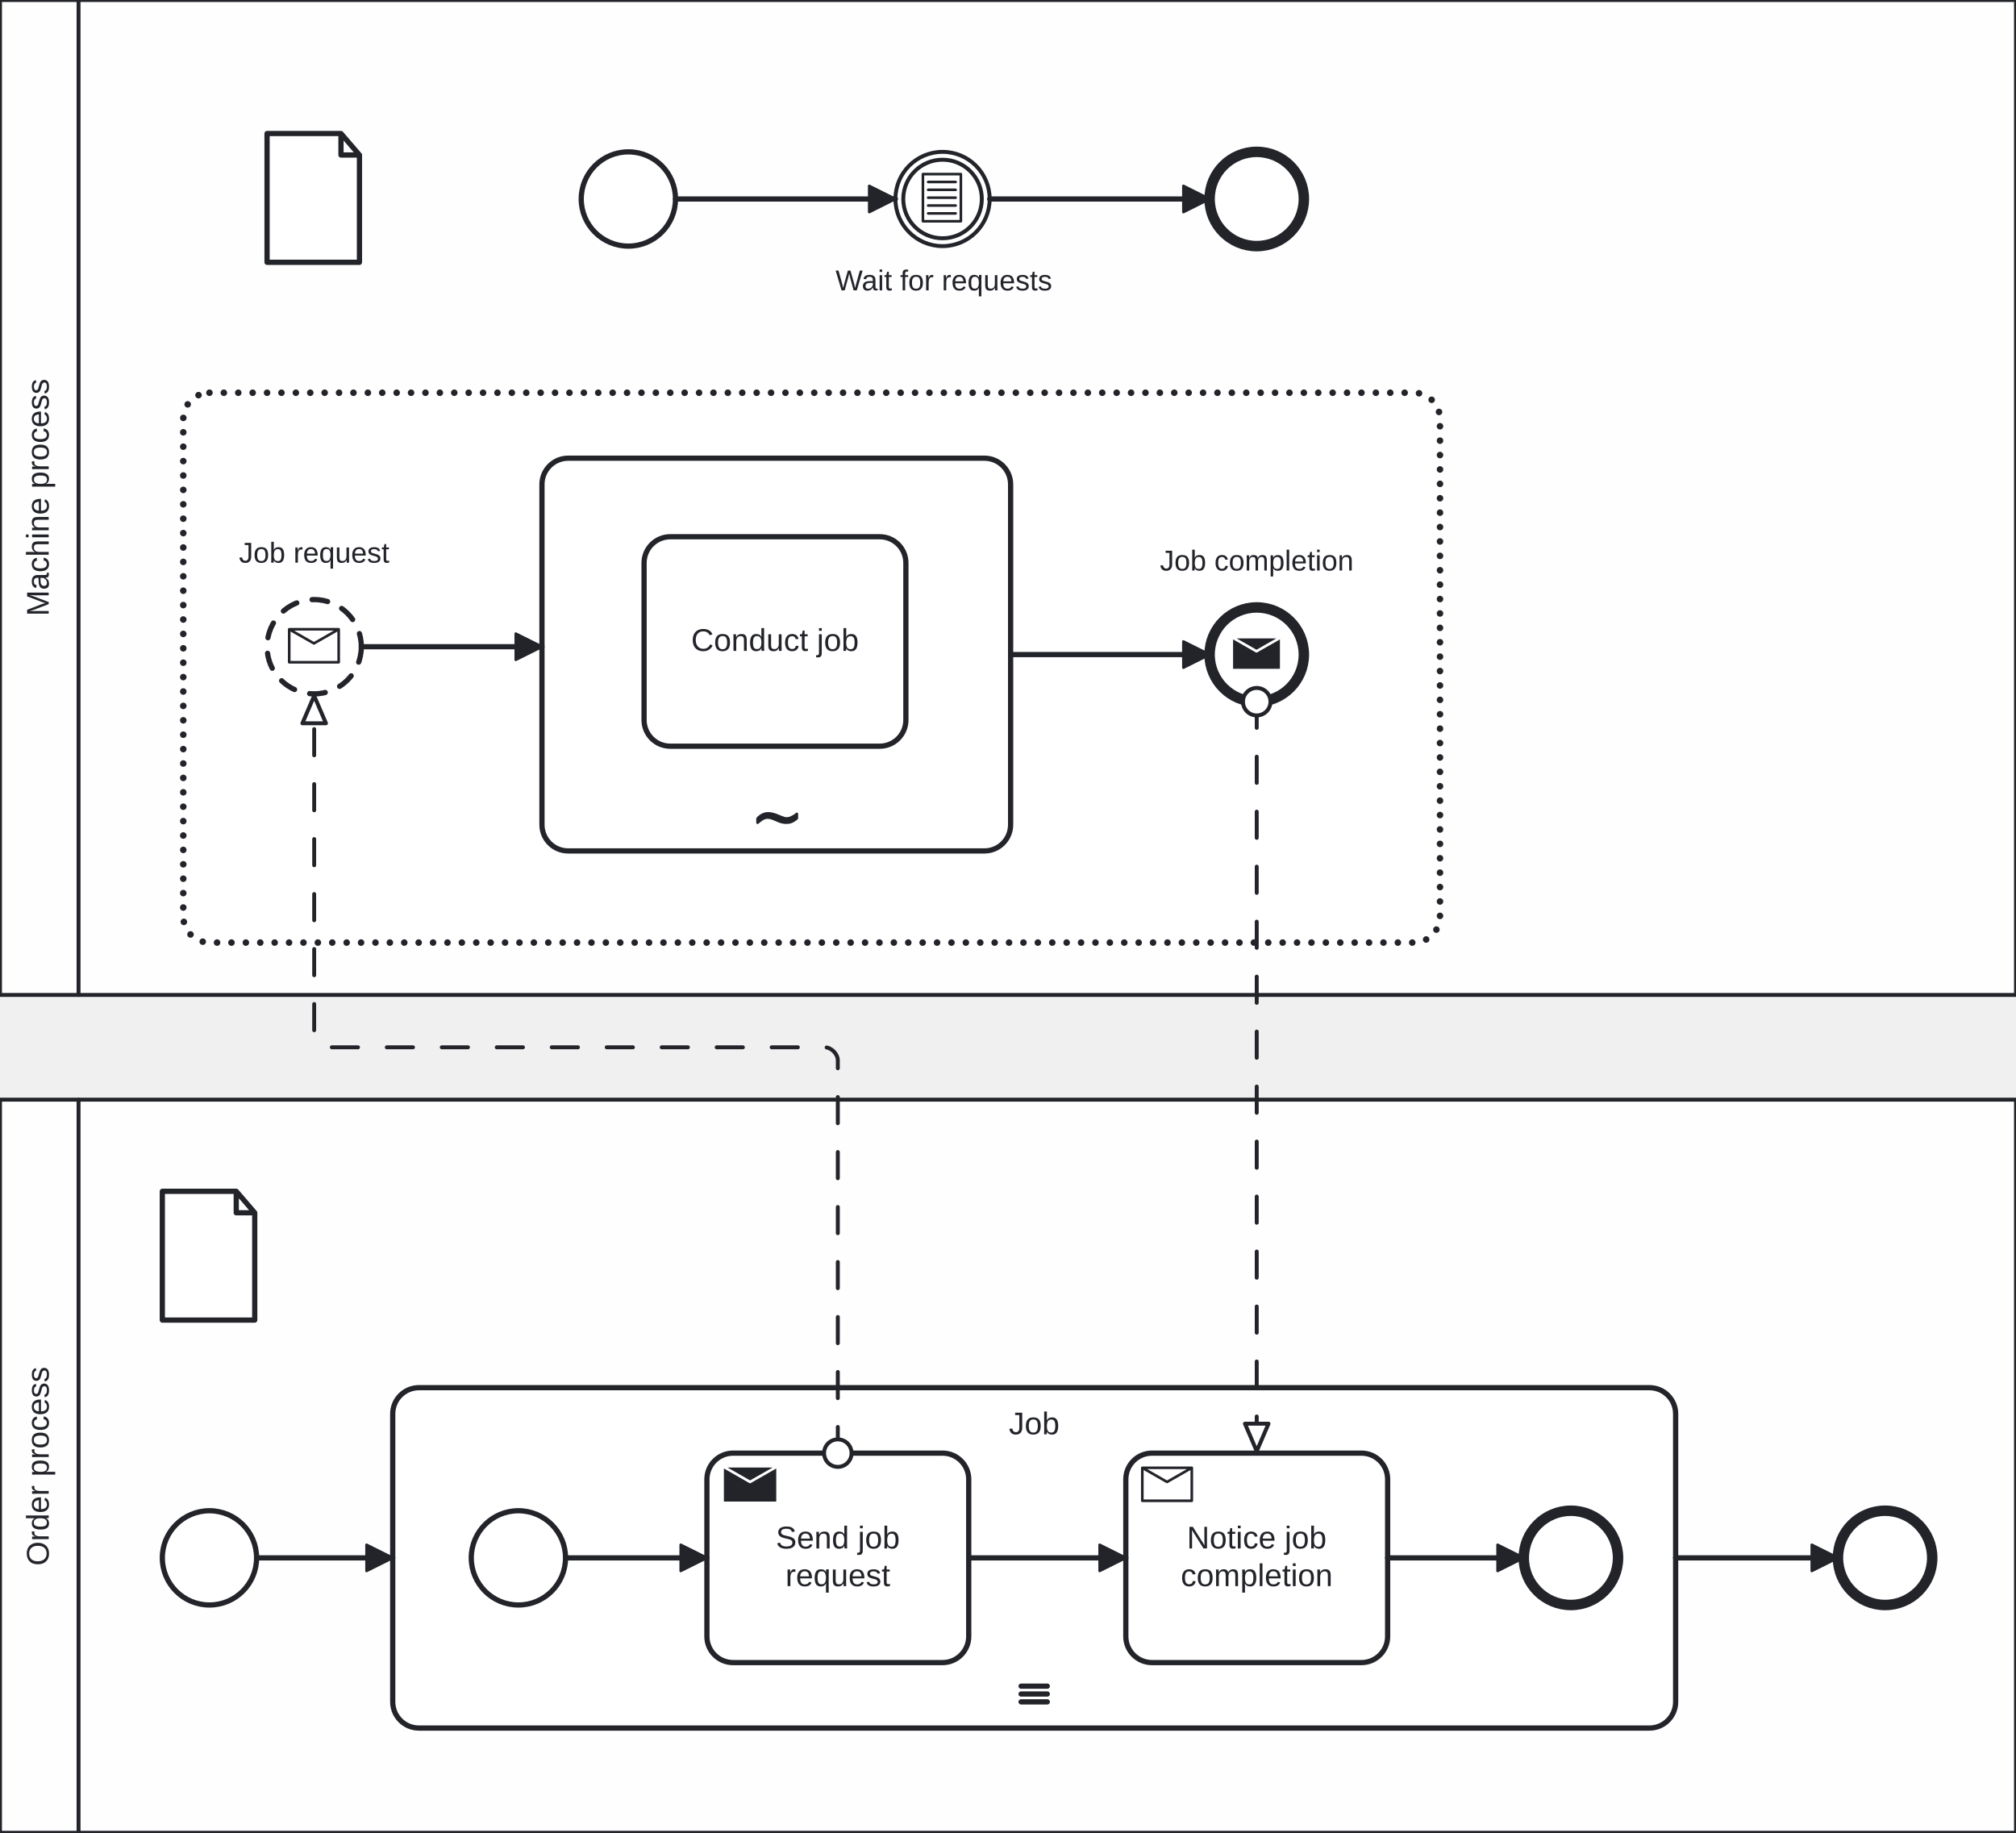
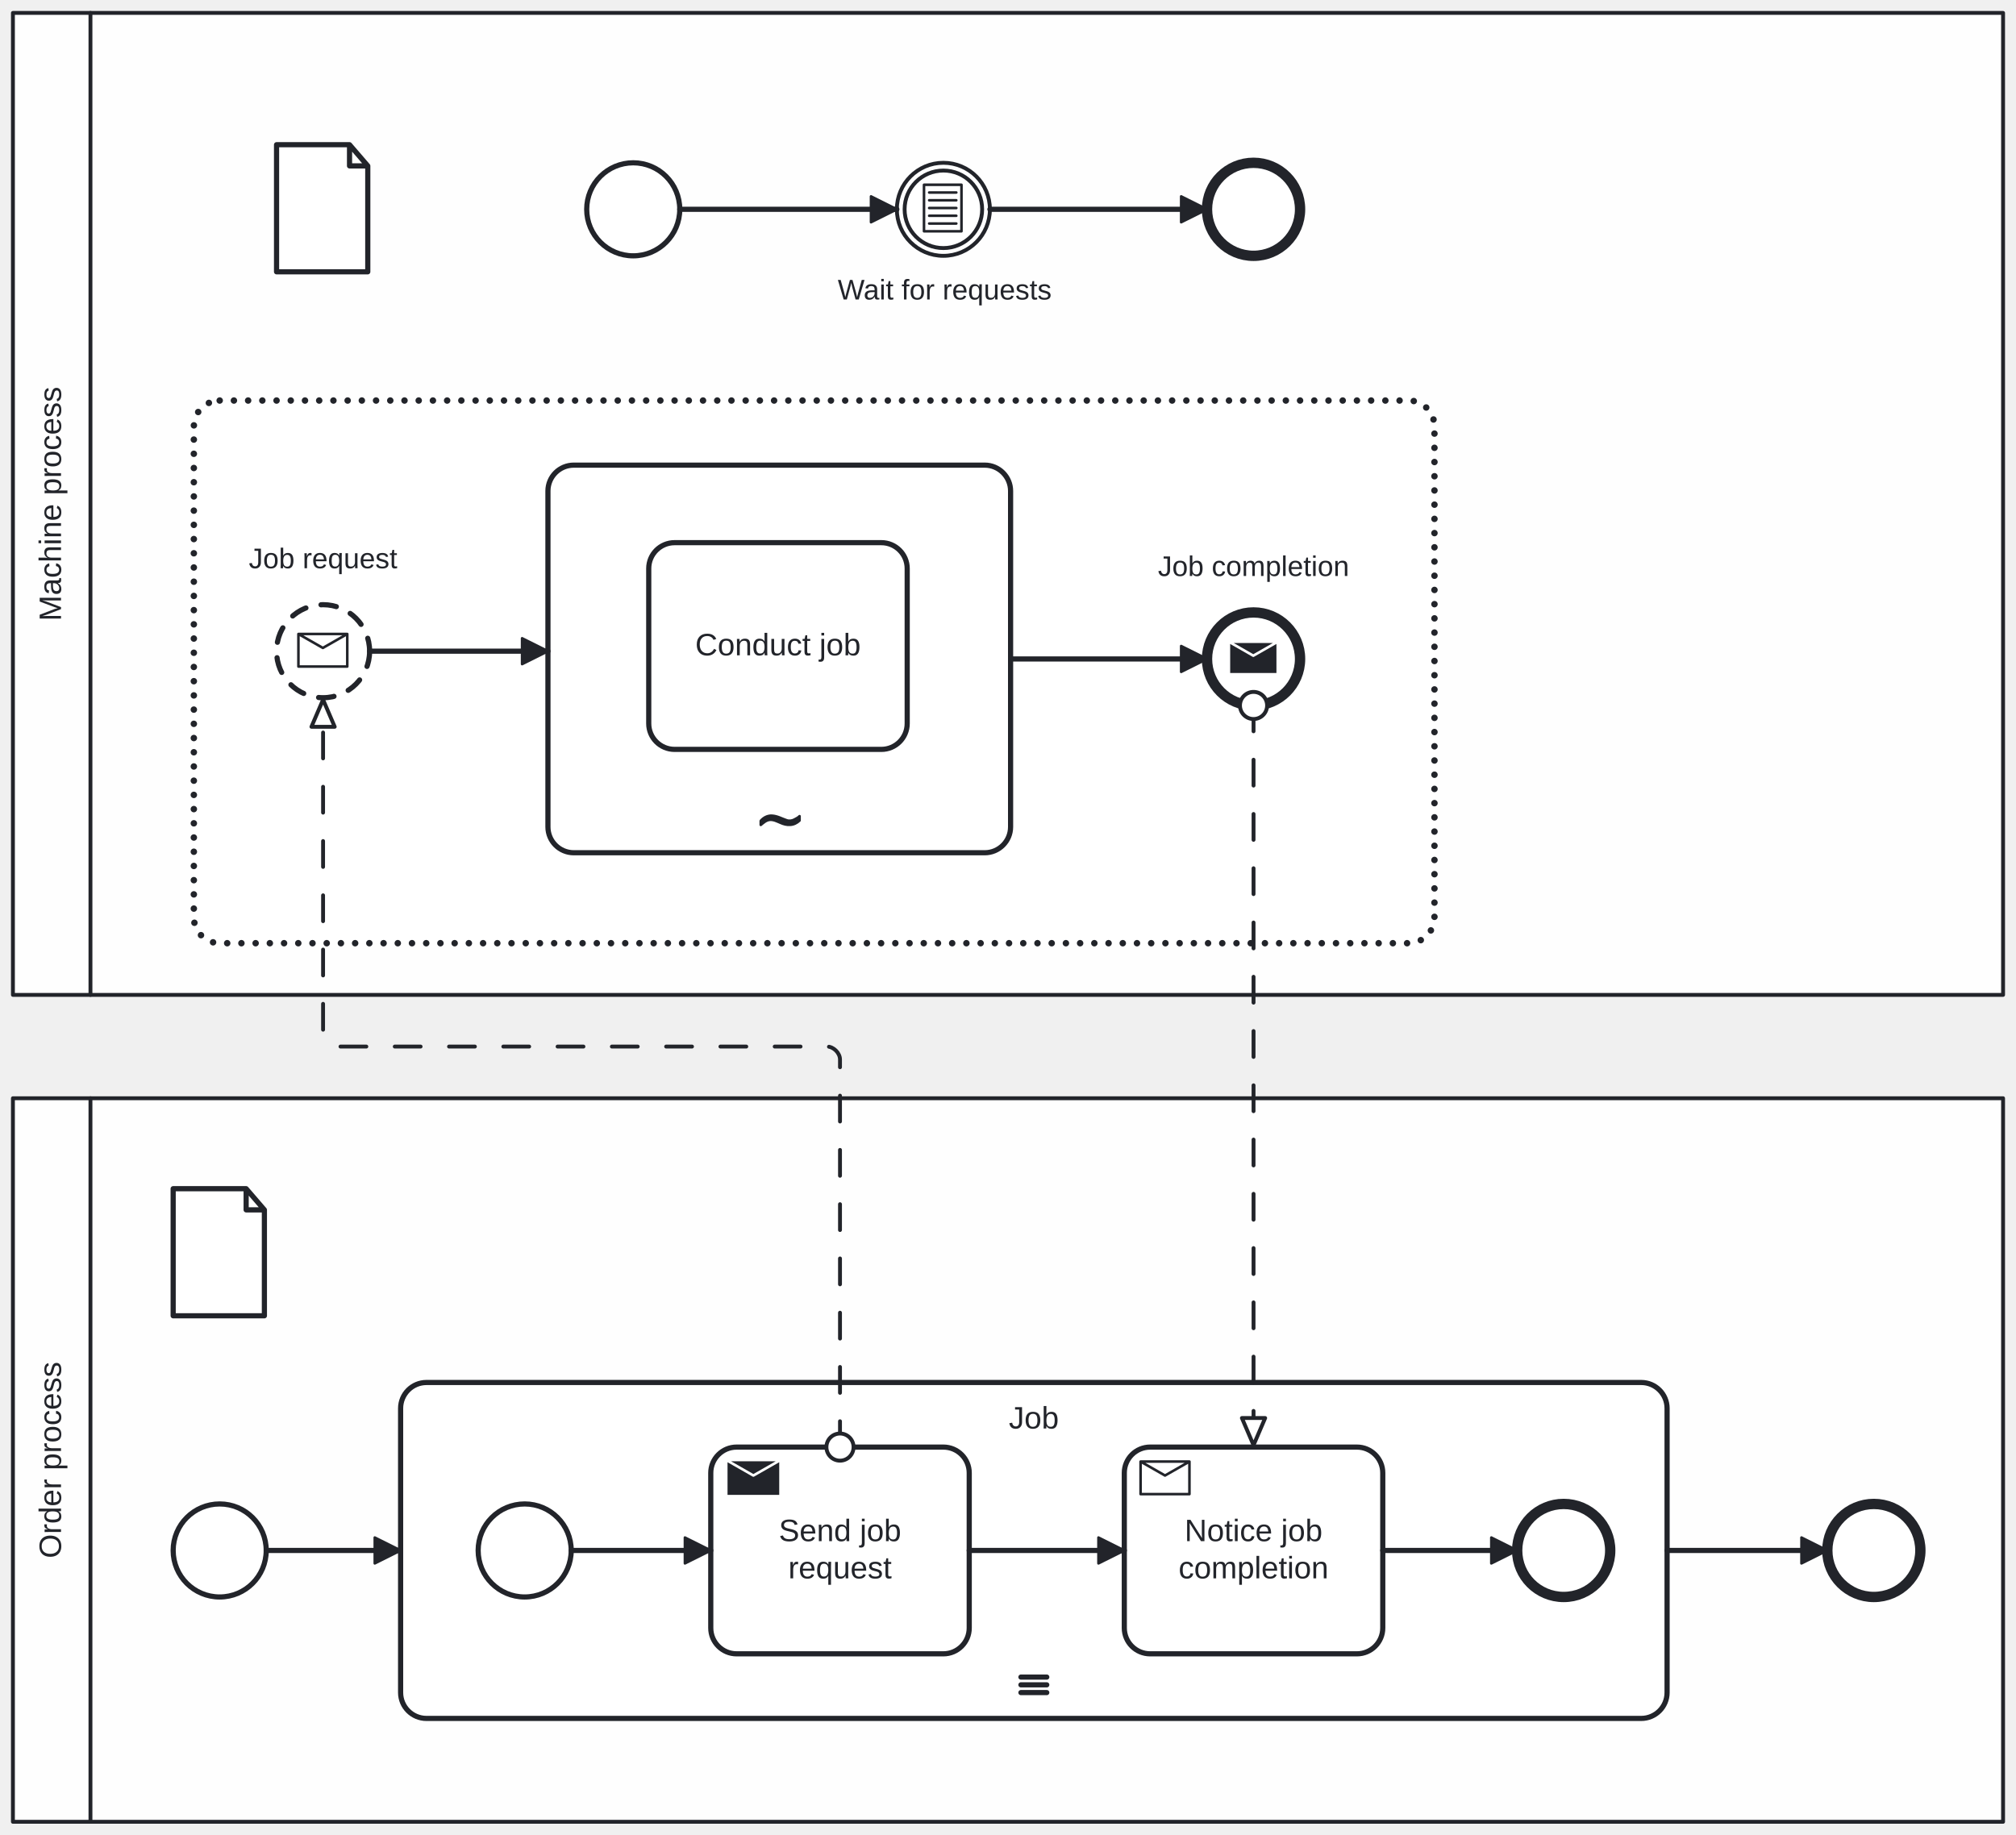
- <svg xmlns="http://www.w3.org/2000/svg" width="770" height="700" viewBox="330 -280 770 700" version="1.1">
+ <svg xmlns="http://www.w3.org/2000/svg" width="780" height="710" viewBox="325 -285 780 710" version="1.1">
  <g class="djs-group">
    <g class="djs-element djs-shape" data-element-id="Participant_1c07lhk" style="display: block;" transform="matrix(1 0 0 1 330 140)">
      <g class="djs-visual">
        <rect x="0" y="0" width="770" height="280" rx="0" ry="0" style="stroke-linecap: round; stroke-linejoin: round; stroke: rgb(34, 36, 42); stroke-width: 1.5px; fill: white; fill-opacity: 0.95;" />
        <path style="fill: none; stroke-linecap: round; stroke-linejoin: round; stroke: rgb(34, 36, 42); stroke-width: 1.5px;" d="M30,0L30,280" />
        <text lineHeight="1.2" class="djs-label" style="font-family: Arial, sans-serif; font-size: 12px; font-weight: normal; fill: rgb(34, 36, 42);" transform="matrix(-1.83697e-16 -1 1 -1.83697e-16 0 280)">
          <tspan x="101.987" y="18.6">Order process</tspan>
        </text>
      </g>
      <rect class="djs-hit djs-hit-no-move" x="0" y="0" width="770" height="280" style="fill: none; stroke-opacity: 0; stroke: white; stroke-width: 15px;" />
      <rect class="djs-hit djs-hit-click-stroke" x="0" y="0" width="770" height="280" style="fill: none; stroke-opacity: 0; stroke: white; stroke-width: 15px;" />
      <rect class="djs-hit djs-hit-all" x="0" y="0" width="30" height="280" style="fill: none; stroke-opacity: 0; stroke: white; stroke-width: 15px;" />
    </g>
    <g class="djs-children">
      <g class="djs-group">
        <g class="djs-element djs-shape" data-element-id="StartEventItem" style="display: block;" transform="matrix(1 0 0 1 392 297)">
          <g class="djs-visual">
            <circle cx="18" cy="18" r="18" style="stroke-linecap: round; stroke-linejoin: round; stroke: rgb(34, 36, 42); stroke-width: 2px; fill: white; fill-opacity: 0.95;" />
          </g>
          <rect class="djs-hit djs-hit-all" x="0" y="0" width="36" height="36" style="fill: none; stroke-opacity: 0; stroke: white; stroke-width: 15px;" />
        </g>
      </g>
      <g class="djs-group">
        <g class="djs-element djs-shape" data-element-id="EndEventItem" style="display: block;" transform="matrix(1 0 0 1 1032 297)">
          <g class="djs-visual">
            <circle cx="18" cy="18" r="18" style="stroke-linecap: round; stroke-linejoin: round; stroke: rgb(34, 36, 42); stroke-width: 4px; fill: white; fill-opacity: 0.95;" />
          </g>
          <rect class="djs-hit djs-hit-all" x="0" y="0" width="36" height="36" style="fill: none; stroke-opacity: 0; stroke: white; stroke-width: 15px;" />
        </g>
      </g>
      <g class="djs-group">
        <g class="djs-element djs-shape" data-element-id="JobActivity" style="display: block;" transform="matrix(1 0 0 1 480 250)">
          <g class="djs-visual">
            <rect x="0" y="0" width="490" height="130" rx="10" ry="10" style="stroke-linecap: round; stroke-linejoin: round; stroke: rgb(34, 36, 42); stroke-width: 2px; fill: white; fill-opacity: 0.95;" />
            <text lineHeight="1.2" class="djs-label" style="font-family: Arial, sans-serif; font-size: 12px; font-weight: normal; fill: rgb(34, 36, 42);">
              <tspan x="235.326" y="17.8">Job</tspan>
            </text>
            <path data-marker="sequential" d="m240,111 m 0,3 l 10,0 m -10,3 l 10,0 m -10,3 l 10,0" style="fill: white; stroke-linecap: round; stroke-linejoin: round; stroke: rgb(34, 36, 42); stroke-width: 2px;" />
          </g>
          <rect class="djs-hit djs-hit-no-move" x="0" y="0" width="490" height="130" style="fill: none; stroke-opacity: 0; stroke: white; stroke-width: 15px;" />
          <rect class="djs-hit djs-hit-click-stroke" x="0" y="0" width="490" height="130" style="fill: none; stroke-opacity: 0; stroke: white; stroke-width: 15px;" />
          <rect class="djs-hit djs-hit-all" x="0" y="0" width="490" height="30" style="fill: none; stroke-opacity: 0; stroke: white; stroke-width: 15px;" />
        </g>
        <g class="djs-children">
          <g class="djs-group">
            <g class="djs-element djs-shape" data-element-id="JobStartEvent" style="display: block;" transform="matrix(1 0 0 1 510 297)">
              <g class="djs-visual">
                <circle cx="18" cy="18" r="18" style="stroke-linecap: round; stroke-linejoin: round; stroke: rgb(34, 36, 42); stroke-width: 2px; fill: white; fill-opacity: 0.95;" />
              </g>
              <rect class="djs-hit djs-hit-all" x="0" y="0" width="36" height="36" style="fill: none; stroke-opacity: 0; stroke: white; stroke-width: 15px;" />
            </g>
          </g>
          <g class="djs-group">
            <g class="djs-element djs-shape" data-element-id="JobEndEvent" style="display: block;" transform="matrix(1 0 0 1 912 297)">
              <g class="djs-visual">
                <circle cx="18" cy="18" r="18" style="stroke-linecap: round; stroke-linejoin: round; stroke: rgb(34, 36, 42); stroke-width: 4px; fill: white; fill-opacity: 0.95;" />
              </g>
              <rect class="djs-hit djs-hit-all" x="0" y="0" width="36" height="36" style="fill: none; stroke-opacity: 0; stroke: white; stroke-width: 15px;" />
            </g>
          </g>
          <g class="djs-group">
            <g class="djs-element djs-shape" data-element-id="SendJobTask" style="display: block;" transform="matrix(1 0 0 1 600 275)">
              <g class="djs-visual">
                <rect x="0" y="0" width="100" height="80" rx="10" ry="10" style="stroke-linecap: round; stroke-linejoin: round; stroke: rgb(34, 36, 42); stroke-width: 2px; fill: white; fill-opacity: 0.95;" />
                <text lineHeight="1.2" class="djs-label" style="font-family: Arial, sans-serif; font-size: 12px; font-weight: normal; fill: rgb(34, 36, 42);">
                  <tspan x="26.313" y="36.4">Send job </tspan>
                  <tspan x="29.987" y="50.8">request</tspan>
                </text>
                <path d="m 5.985,4.998 l 0,14 l 21,0 l 0,-14 z l 10.5,6 l 10.5,-6" style="fill: rgb(34, 36, 42); stroke-linecap: round; stroke-linejoin: round; stroke: white; stroke-width: 1px;" />
              </g>
              <rect class="djs-hit djs-hit-all" x="0" y="0" width="100" height="80" style="fill: none; stroke-opacity: 0; stroke: white; stroke-width: 15px;" />
            </g>
          </g>
          <g class="djs-group">
            <g class="djs-element djs-shape" data-element-id="NoticeJobCompletionTask" style="display: block;" transform="matrix(1 0 0 1 760 275)">
              <g class="djs-visual">
                <rect x="0" y="0" width="100" height="80" rx="10" ry="10" style="stroke-linecap: round; stroke-linejoin: round; stroke: rgb(34, 36, 42); stroke-width: 2px; fill: white; fill-opacity: 0.95;" />
                <text lineHeight="1.2" class="djs-label" style="font-family: Arial, sans-serif; font-size: 12px; font-weight: normal; fill: rgb(34, 36, 42);">
                  <tspan x="23.319" y="36.4">Notice job </tspan>
                  <tspan x="20.984" y="50.8">completion</tspan>
                </text>
                <path d="m 6.3,5.6 l 0,12.6 l 18.9,0 l 0,-12.6 z l 9.45,5.4 l 9.45,-5.4" style="fill: white; stroke-linecap: round; stroke-linejoin: round; stroke: rgb(34, 36, 42); stroke-width: 1px;" />
              </g>
              <rect class="djs-hit djs-hit-all" x="0" y="0" width="100" height="80" style="fill: none; stroke-opacity: 0; stroke: white; stroke-width: 15px;" />
            </g>
          </g>
          <g class="djs-group">
            <g class="djs-element djs-connection" data-element-id="Flow_06kzyqb" style="display: block;">
              <g class="djs-visual">
                <defs>
-                   <marker id="marker-92tb5rf49809mcz5b7fo3s9ph" viewBox="0 0 20 20" refX="11" refY="10" markerWidth="10" markerHeight="10" orient="auto">
-                     <path d="M 1 5 L 11 10 L 1 15 Z" style="stroke-linecap: round; stroke-linejoin: round; stroke: rgb(34, 36, 42); stroke-width: 1px; fill: rgb(34, 36, 42);" />
-                   </marker>
-                 </defs>
-                 <path data-corner-radius="5" style="fill: none; stroke-linecap: round; stroke-linejoin: round; stroke: rgb(34, 36, 42); stroke-width: 2px; marker-end: url('#marker-92tb5rf49809mcz5b7fo3s9ph');" d="M546,315L600,315" />
+                   <marker id="marker-2o5anmgtaw192bripcu2ur6zf" viewBox="0 0 20 20" refX="11" refY="10" markerWidth="10" markerHeight="10" orient="auto">
+                     <path d="M 1 5 L 11 10 L 1 15 Z" style="stroke-linecap: round; stroke-linejoin: round; stroke: rgb(34, 36, 42); stroke-width: 1px; fill: rgb(34, 36, 42);" />
+                   </marker>
+                 </defs>
+                 <path data-corner-radius="5" style="fill: none; stroke-linecap: round; stroke-linejoin: round; stroke: rgb(34, 36, 42); stroke-width: 2px; marker-end: url('#marker-2o5anmgtaw192bripcu2ur6zf');" d="M546,315L600,315" />
              </g>
              <path d="M546,315L600,315" class="djs-hit djs-hit-stroke" style="fill: none; stroke-opacity: 0; stroke: white; stroke-width: 15px;" />
            </g>
          </g>
          <g class="djs-group">
            <g class="djs-element djs-connection" data-element-id="Flow_1t871bp" style="display: block;">
              <g class="djs-visual">
                <defs>
-                   <marker id="marker-eye0dqu1fqithkohdyp1cn3bh" viewBox="0 0 20 20" refX="11" refY="10" markerWidth="10" markerHeight="10" orient="auto">
-                     <path d="M 1 5 L 11 10 L 1 15 Z" style="stroke-linecap: round; stroke-linejoin: round; stroke: rgb(34, 36, 42); stroke-width: 1px; fill: rgb(34, 36, 42);" />
-                   </marker>
-                 </defs>
-                 <path data-corner-radius="5" style="fill: none; stroke-linecap: round; stroke-linejoin: round; stroke: rgb(34, 36, 42); stroke-width: 2px; marker-end: url('#marker-eye0dqu1fqithkohdyp1cn3bh');" d="M700,315L760,315" />
+                   <marker id="marker-30obfd94b5xbr2hf2q59pvmid" viewBox="0 0 20 20" refX="11" refY="10" markerWidth="10" markerHeight="10" orient="auto">
+                     <path d="M 1 5 L 11 10 L 1 15 Z" style="stroke-linecap: round; stroke-linejoin: round; stroke: rgb(34, 36, 42); stroke-width: 1px; fill: rgb(34, 36, 42);" />
+                   </marker>
+                 </defs>
+                 <path data-corner-radius="5" style="fill: none; stroke-linecap: round; stroke-linejoin: round; stroke: rgb(34, 36, 42); stroke-width: 2px; marker-end: url('#marker-30obfd94b5xbr2hf2q59pvmid');" d="M700,315L760,315" />
              </g>
              <path d="M700,315L760,315" class="djs-hit djs-hit-stroke" style="fill: none; stroke-opacity: 0; stroke: white; stroke-width: 15px;" />
            </g>
          </g>
          <g class="djs-group">
            <g class="djs-element djs-connection" data-element-id="Flow_05lm3ex" style="display: block;">
              <g class="djs-visual">
                <defs>
-                   <marker id="marker-8mnsv49t2zf6qxcjdzqll8mwh" viewBox="0 0 20 20" refX="11" refY="10" markerWidth="10" markerHeight="10" orient="auto">
-                     <path d="M 1 5 L 11 10 L 1 15 Z" style="stroke-linecap: round; stroke-linejoin: round; stroke: rgb(34, 36, 42); stroke-width: 1px; fill: rgb(34, 36, 42);" />
-                   </marker>
-                 </defs>
-                 <path data-corner-radius="5" style="fill: none; stroke-linecap: round; stroke-linejoin: round; stroke: rgb(34, 36, 42); stroke-width: 2px; marker-end: url('#marker-8mnsv49t2zf6qxcjdzqll8mwh');" d="M860,315L912,315" />
+                   <marker id="marker-3wuyd73nvd6xafa1k0gucdynv" viewBox="0 0 20 20" refX="11" refY="10" markerWidth="10" markerHeight="10" orient="auto">
+                     <path d="M 1 5 L 11 10 L 1 15 Z" style="stroke-linecap: round; stroke-linejoin: round; stroke: rgb(34, 36, 42); stroke-width: 1px; fill: rgb(34, 36, 42);" />
+                   </marker>
+                 </defs>
+                 <path data-corner-radius="5" style="fill: none; stroke-linecap: round; stroke-linejoin: round; stroke: rgb(34, 36, 42); stroke-width: 2px; marker-end: url('#marker-3wuyd73nvd6xafa1k0gucdynv');" d="M860,315L912,315" />
              </g>
              <path d="M860,315L912,315" class="djs-hit djs-hit-stroke" style="fill: none; stroke-opacity: 0; stroke: white; stroke-width: 15px;" />
            </g>
          </g>
        </g>
      </g>
      <g class="djs-group">
        <g class="djs-element djs-shape" data-element-id="DataObjectReference_0nc3n7b" style="display: block;" transform="matrix(1 0 0 1 392 175)">
          <g class="djs-visual">
            <path d="m 0,0 28.235,0 7.059,8.197 0,40.984 -35.294,0 0,-49.18 28.235,0 0,8.197 7.059,0" style="fill: white; stroke-linecap: round; stroke-linejoin: round; stroke: rgb(34, 36, 42); stroke-width: 2px; fill-opacity: 0.95;" />
          </g>
          <rect class="djs-hit djs-hit-all" x="0" y="0" width="36" height="50" style="fill: none; stroke-opacity: 0; stroke: white; stroke-width: 15px;" />
        </g>
      </g>
      <g class="djs-group">
        <g class="djs-element djs-connection" data-element-id="Flow_1qgy5y7" style="display: block;">
          <g class="djs-visual">
            <defs>
-               <marker id="marker-824jamd95yq04pmczhet9bc22" viewBox="0 0 20 20" refX="11" refY="10" markerWidth="10" markerHeight="10" orient="auto">
+               <marker id="marker-9sqx2xe9598cwi7y1ix632mkv" viewBox="0 0 20 20" refX="11" refY="10" markerWidth="10" markerHeight="10" orient="auto">
                <path d="M 1 5 L 11 10 L 1 15 Z" style="stroke-linecap: round; stroke-linejoin: round; stroke: rgb(34, 36, 42); stroke-width: 1px; fill: rgb(34, 36, 42);" />
              </marker>
            </defs>
-             <path data-corner-radius="5" style="fill: none; stroke-linecap: round; stroke-linejoin: round; stroke: rgb(34, 36, 42); stroke-width: 2px; marker-end: url('#marker-824jamd95yq04pmczhet9bc22');" d="M428,315L480,315" />
+             <path data-corner-radius="5" style="fill: none; stroke-linecap: round; stroke-linejoin: round; stroke: rgb(34, 36, 42); stroke-width: 2px; marker-end: url('#marker-9sqx2xe9598cwi7y1ix632mkv');" d="M428,315L480,315" />
          </g>
          <path d="M428,315L480,315" class="djs-hit djs-hit-stroke" style="fill: none; stroke-opacity: 0; stroke: white; stroke-width: 15px;" />
        </g>
      </g>
      <g class="djs-group">
        <g class="djs-element djs-connection" data-element-id="Flow_0xaxr01" style="display: block;">
          <g class="djs-visual">
            <defs>
-               <marker id="marker-ay05rgxatx4u47ggrz8erg6pi" viewBox="0 0 20 20" refX="11" refY="10" markerWidth="10" markerHeight="10" orient="auto">
+               <marker id="marker-38rgt6jhrt97ud27k2utohjkl" viewBox="0 0 20 20" refX="11" refY="10" markerWidth="10" markerHeight="10" orient="auto">
                <path d="M 1 5 L 11 10 L 1 15 Z" style="stroke-linecap: round; stroke-linejoin: round; stroke: rgb(34, 36, 42); stroke-width: 1px; fill: rgb(34, 36, 42);" />
              </marker>
            </defs>
-             <path data-corner-radius="5" style="fill: none; stroke-linecap: round; stroke-linejoin: round; stroke: rgb(34, 36, 42); stroke-width: 2px; marker-end: url('#marker-ay05rgxatx4u47ggrz8erg6pi');" d="M970,315L1032,315" />
+             <path data-corner-radius="5" style="fill: none; stroke-linecap: round; stroke-linejoin: round; stroke: rgb(34, 36, 42); stroke-width: 2px; marker-end: url('#marker-38rgt6jhrt97ud27k2utohjkl');" d="M970,315L1032,315" />
          </g>
          <path d="M970,315L1032,315" class="djs-hit djs-hit-stroke" style="fill: none; stroke-opacity: 0; stroke: white; stroke-width: 15px;" />
        </g>
      </g>
    </g>
  </g>
  <g class="djs-group">
    <g class="djs-element djs-shape" data-element-id="Participant_0gkimz7" style="display: block;" transform="matrix(1 0 0 1 330 -280)">
      <g class="djs-visual">
        <rect x="0" y="0" width="770" height="380" rx="0" ry="0" style="stroke-linecap: round; stroke-linejoin: round; stroke: rgb(34, 36, 42); stroke-width: 1.5px; fill: white; fill-opacity: 0.95;" />
        <path style="fill: none; stroke-linecap: round; stroke-linejoin: round; stroke: rgb(34, 36, 42); stroke-width: 1.5px;" d="M30,0L30,380" />
        <text lineHeight="1.2" class="djs-label" style="font-family: Arial, sans-serif; font-size: 12px; font-weight: normal; fill: rgb(34, 36, 42);" transform="matrix(-1.83697e-16 -1 1 -1.83697e-16 0 380)">
          <tspan x="144.646" y="18.6">Machine process</tspan>
        </text>
      </g>
      <rect class="djs-hit djs-hit-no-move" x="0" y="0" width="770" height="380" style="fill: none; stroke-opacity: 0; stroke: white; stroke-width: 15px;" />
      <rect class="djs-hit djs-hit-click-stroke" x="0" y="0" width="770" height="380" style="fill: none; stroke-opacity: 0; stroke: white; stroke-width: 15px;" />
      <rect class="djs-hit djs-hit-all" x="0" y="0" width="30" height="380" style="fill: none; stroke-opacity: 0; stroke: white; stroke-width: 15px;" />
    </g>
    <g class="djs-children">
      <g class="djs-group">
        <g class="djs-element djs-shape" data-element-id="EventSubProcess" style="display: block;" transform="matrix(1 0 0 1 400 -130)">
          <g class="djs-visual">
            <rect x="0" y="0" width="480" height="210" rx="10" ry="10" style="stroke-linecap: round; stroke-linejoin: round; stroke: rgb(34, 36, 42); stroke-width: 2.5px; fill: white; fill-opacity: 0.95; stroke-dasharray: 0, 5.5;" />
            <text lineHeight="1.2" class="djs-label" style="font-family: Arial, sans-serif; font-size: 12px; font-weight: normal; fill: rgb(34, 36, 42);">
              <tspan x="240" y="17.8" />
            </text>
          </g>
          <rect class="djs-hit djs-hit-no-move" x="0" y="0" width="480" height="210" style="fill: none; stroke-opacity: 0; stroke: white; stroke-width: 15px;" />
          <rect class="djs-hit djs-hit-click-stroke" x="0" y="0" width="480" height="210" style="fill: none; stroke-opacity: 0; stroke: white; stroke-width: 15px;" />
          <rect class="djs-hit djs-hit-all" x="0" y="0" width="480" height="30" style="fill: none; stroke-opacity: 0; stroke: white; stroke-width: 15px;" />
        </g>
        <g class="djs-children">
          <g class="djs-group">
            <g class="djs-element djs-shape" data-element-id="AdHocSubProcess" style="display: block;" transform="matrix(1 0 0 1 537 -105)">
              <g class="djs-visual">
                <rect x="0" y="0" width="179" height="150" rx="10" ry="10" style="stroke-linecap: round; stroke-linejoin: round; stroke: rgb(34, 36, 42); stroke-width: 2px; fill: white; fill-opacity: 0.95;" />
                <text lineHeight="1.2" class="djs-label" style="font-family: Arial, sans-serif; font-size: 12px; font-weight: normal; fill: rgb(34, 36, 42);">
                  <tspan x="89.5" y="17.8" />
                </text>
                <path data-marker="adhoc" d="m 81.5,135 m 0.845,2.644 c 1.055,-1.238 2.643,-2.079 4.297,-1.98 2.052,0.081 3.856,1.158 5.761,1.791 1.064,0.341 2.245,0.144 3.188,-0.438 0.617,-0.336 1.278,-0.641 1.754,-1.175 0,0.56 0,1.12 0,1.681 -0.987,0.962 -2.298,1.624 -3.692,1.662 -1.245,0.093 -2.467,-0.249 -3.595,-0.748 -1.358,-0.56 -2.751,-1.334 -4.27,-1.181 -1.377,0.146 -2.418,1.137 -3.443,1.968 z" style="fill: rgb(34, 36, 42); stroke-linecap: round; stroke-linejoin: round; stroke: rgb(34, 36, 42); stroke-width: 1px;" />
              </g>
              <rect class="djs-hit djs-hit-no-move" x="0" y="0" width="179" height="150" style="fill: none; stroke-opacity: 0; stroke: white; stroke-width: 15px;" />
              <rect class="djs-hit djs-hit-click-stroke" x="0" y="0" width="179" height="150" style="fill: none; stroke-opacity: 0; stroke: white; stroke-width: 15px;" />
              <rect class="djs-hit djs-hit-all" x="0" y="0" width="179" height="30" style="fill: none; stroke-opacity: 0; stroke: white; stroke-width: 15px;" />
            </g>
            <g class="djs-children">
              <g class="djs-group">
                <g class="djs-element djs-shape" data-element-id="ConductJobTask" style="display: block;" transform="matrix(1 0 0 1 576 -75)">
                  <g class="djs-visual">
                    <rect x="0" y="0" width="100" height="80" rx="10" ry="10" style="stroke-linecap: round; stroke-linejoin: round; stroke: rgb(34, 36, 42); stroke-width: 2px; fill: white; fill-opacity: 0.95;" />
                    <text lineHeight="1.2" class="djs-label" style="font-family: Arial, sans-serif; font-size: 12px; font-weight: normal; fill: rgb(34, 36, 42);">
                      <tspan x="17.979" y="43.6">Conduct job</tspan>
                    </text>
                  </g>
                  <rect class="djs-hit djs-hit-all" x="0" y="0" width="100" height="80" style="fill: none; stroke-opacity: 0; stroke: white; stroke-width: 15px;" />
                </g>
              </g>
            </g>
          </g>
          <g class="djs-group">
            <g class="djs-element djs-shape" data-element-id="CatchRequestMessage" style="display: block;" transform="matrix(1 0 0 1 432 -51)">
              <g class="djs-visual">
                <circle cx="18" cy="18" r="18" style="stroke-linecap: round; stroke-linejoin: round; stroke: rgb(34, 36, 42); stroke-width: 2px; fill: white; fill-opacity: 0.95; stroke-dasharray: 6;" />
                <path d="m 8.46,11.34 l 0,12.6 l 18.9,0 l 0,-12.6 z l 9.45,5.4 l 9.45,-5.4" style="fill: white; stroke-linecap: round; stroke-linejoin: round; stroke: rgb(34, 36, 42); stroke-width: 1px;" />
              </g>
              <rect class="djs-hit djs-hit-all" x="0" y="0" width="36" height="36" style="fill: none; stroke-opacity: 0; stroke: white; stroke-width: 15px;" />
            </g>
          </g>
          <g class="djs-group">
            <g class="djs-element djs-shape" data-element-id="CatchRequestMessage_label" style="display: block;" transform="matrix(1 0 0 1 421 -75)">
              <g class="djs-visual">
                <text lineHeight="1.2" class="djs-label" style="font-family: Arial, sans-serif; font-size: 11px; font-weight: normal; fill: rgb(34, 36, 42);">
                  <tspan x="0.259" y="9.9">Job request</tspan>
                </text>
              </g>
              <rect class="djs-hit djs-hit-all" x="0" y="0" width="58" height="14" style="fill: none; stroke-opacity: 0; stroke: white; stroke-width: 15px;" />
            </g>
          </g>
          <g class="djs-group">
            <g class="djs-element djs-shape" data-element-id="ThrowCompletionMessage" style="display: block;" transform="matrix(1 0 0 1 792 -48)">
              <g class="djs-visual">
                <circle cx="18" cy="18" r="18" style="stroke-linecap: round; stroke-linejoin: round; stroke: rgb(34, 36, 42); stroke-width: 4px; fill: white; fill-opacity: 0.95;" />
                <path d="m 8.46,11.34 l 0,12.6 l 18.9,0 l 0,-12.6 z l 9.45,5.4 l 9.45,-5.4" style="fill: rgb(34, 36, 42); stroke-linecap: round; stroke-linejoin: round; stroke: white; stroke-width: 1px;" />
              </g>
              <rect class="djs-hit djs-hit-all" x="0" y="0" width="36" height="36" style="fill: none; stroke-opacity: 0; stroke: white; stroke-width: 15px;" />
            </g>
          </g>
          <g class="djs-group">
            <g class="djs-element djs-shape" data-element-id="ThrowCompletionMessage_label" style="display: block;" transform="matrix(1 0 0 1 773 -72)">
              <g class="djs-visual">
                <text lineHeight="1.2" class="djs-label" style="font-family: Arial, sans-serif; font-size: 11px; font-weight: normal; fill: rgb(34, 36, 42);">
                  <tspan x="0.007" y="9.9">Job completion</tspan>
                </text>
              </g>
              <rect class="djs-hit djs-hit-all" x="0" y="0" width="74" height="14" style="fill: none; stroke-opacity: 0; stroke: white; stroke-width: 15px;" />
            </g>
          </g>
          <g class="djs-group">
            <g class="djs-element djs-connection" data-element-id="Flow_04nmpfp" style="display: block;">
              <g class="djs-visual">
                <defs>
-                   <marker id="marker-f33wnaebp1offxg6q14puyfbt" viewBox="0 0 20 20" refX="11" refY="10" markerWidth="10" markerHeight="10" orient="auto">
-                     <path d="M 1 5 L 11 10 L 1 15 Z" style="stroke-linecap: round; stroke-linejoin: round; stroke: rgb(34, 36, 42); stroke-width: 1px; fill: rgb(34, 36, 42);" />
-                   </marker>
-                 </defs>
-                 <path data-corner-radius="5" style="fill: none; stroke-linecap: round; stroke-linejoin: round; stroke: rgb(34, 36, 42); stroke-width: 2px; marker-end: url('#marker-f33wnaebp1offxg6q14puyfbt');" d="M468,-33L537,-33" />
+                   <marker id="marker-7e5dvgk9o9lyvzoaw2wqi96vq" viewBox="0 0 20 20" refX="11" refY="10" markerWidth="10" markerHeight="10" orient="auto">
+                     <path d="M 1 5 L 11 10 L 1 15 Z" style="stroke-linecap: round; stroke-linejoin: round; stroke: rgb(34, 36, 42); stroke-width: 1px; fill: rgb(34, 36, 42);" />
+                   </marker>
+                 </defs>
+                 <path data-corner-radius="5" style="fill: none; stroke-linecap: round; stroke-linejoin: round; stroke: rgb(34, 36, 42); stroke-width: 2px; marker-end: url('#marker-7e5dvgk9o9lyvzoaw2wqi96vq');" d="M468,-33L537,-33" />
              </g>
              <path d="M468,-33L537,-33" class="djs-hit djs-hit-stroke" style="fill: none; stroke-opacity: 0; stroke: white; stroke-width: 15px;" />
            </g>
          </g>
          <g class="djs-group">
            <g class="djs-element djs-connection" data-element-id="Flow_0d3x89n" style="display: block;">
              <g class="djs-visual">
                <defs>
-                   <marker id="marker-8b6ygpqfih33ekmuh951hfpih" viewBox="0 0 20 20" refX="11" refY="10" markerWidth="10" markerHeight="10" orient="auto">
-                     <path d="M 1 5 L 11 10 L 1 15 Z" style="stroke-linecap: round; stroke-linejoin: round; stroke: rgb(34, 36, 42); stroke-width: 1px; fill: rgb(34, 36, 42);" />
-                   </marker>
-                 </defs>
-                 <path data-corner-radius="5" style="fill: none; stroke-linecap: round; stroke-linejoin: round; stroke: rgb(34, 36, 42); stroke-width: 2px; marker-end: url('#marker-8b6ygpqfih33ekmuh951hfpih');" d="M716,-30L792,-30" />
+                   <marker id="marker-17exzgbkappgswc4qksttuewn" viewBox="0 0 20 20" refX="11" refY="10" markerWidth="10" markerHeight="10" orient="auto">
+                     <path d="M 1 5 L 11 10 L 1 15 Z" style="stroke-linecap: round; stroke-linejoin: round; stroke: rgb(34, 36, 42); stroke-width: 1px; fill: rgb(34, 36, 42);" />
+                   </marker>
+                 </defs>
+                 <path data-corner-radius="5" style="fill: none; stroke-linecap: round; stroke-linejoin: round; stroke: rgb(34, 36, 42); stroke-width: 2px; marker-end: url('#marker-17exzgbkappgswc4qksttuewn');" d="M716,-30L792,-30" />
              </g>
              <path d="M716,-30L792,-30" class="djs-hit djs-hit-stroke" style="fill: none; stroke-opacity: 0; stroke: white; stroke-width: 15px;" />
            </g>
          </g>
        </g>
      </g>
      <g class="djs-group">
        <g class="djs-element djs-shape" data-element-id="EndEventMachine" style="display: block;" transform="matrix(1 0 0 1 792 -222)">
          <g class="djs-visual">
            <circle cx="18" cy="18" r="18" style="stroke-linecap: round; stroke-linejoin: round; stroke: rgb(34, 36, 42); stroke-width: 4px; fill: white; fill-opacity: 0.95;" />
          </g>
          <rect class="djs-hit djs-hit-all" x="0" y="0" width="36" height="36" style="fill: none; stroke-opacity: 0; stroke: white; stroke-width: 15px;" />
        </g>
      </g>
      <g class="djs-group">
        <g class="djs-element djs-shape" data-element-id="StartEventMachine" style="display: block;" transform="matrix(1 0 0 1 552 -222)">
          <g class="djs-visual">
            <circle cx="18" cy="18" r="18" style="stroke-linecap: round; stroke-linejoin: round; stroke: rgb(34, 36, 42); stroke-width: 2px; fill: white; fill-opacity: 0.95;" />
          </g>
          <rect class="djs-hit djs-hit-all" x="0" y="0" width="36" height="36" style="fill: none; stroke-opacity: 0; stroke: white; stroke-width: 15px;" />
        </g>
      </g>
      <g class="djs-group">
        <g class="djs-element djs-shape" data-element-id="DataObjectReference_0j8smsl" style="display: block;" transform="matrix(1 0 0 1 432 -229)">
          <g class="djs-visual">
            <path d="m 0,0 28.235,0 7.059,8.197 0,40.984 -35.294,0 0,-49.18 28.235,0 0,8.197 7.059,0" style="fill: white; stroke-linecap: round; stroke-linejoin: round; stroke: rgb(34, 36, 42); stroke-width: 2px; fill-opacity: 0.95;" />
          </g>
          <rect class="djs-hit djs-hit-all" x="0" y="0" width="36" height="50" style="fill: none; stroke-opacity: 0; stroke: white; stroke-width: 15px;" />
        </g>
      </g>
      <g class="djs-group">
        <g class="djs-element djs-shape" data-element-id="ConditionalEvent" style="display: block;" transform="matrix(1 0 0 1 672 -222)">
          <g class="djs-visual">
            <circle cx="18" cy="18" r="18" style="stroke-linecap: round; stroke-linejoin: round; stroke: rgb(34, 36, 42); stroke-width: 1.5px; fill: white; fill-opacity: 0.95;" />
            <circle cx="18" cy="18" r="15" style="stroke-linecap: round; stroke-linejoin: round; stroke: rgb(34, 36, 42); stroke-width: 1.5px; fill: none;" />
            <path d="M 10.5,8.5 l 14.5,0 l 0,18 l -14.5,0 Z M 12.5,11.5 l 10.5,0 M 12.5,14.5 l 10.5,0 M 12.5,17.5 l 10.5,0 M 12.5,20.5 l 10.5,0 M 12.5,23.5 l 10.5,0 M 12.5,26.5 l 10.5,0 " style="fill: white; stroke-linecap: round; stroke-linejoin: round; stroke: rgb(34, 36, 42); stroke-width: 1px;" />
          </g>
          <rect class="djs-hit djs-hit-all" x="0" y="0" width="36" height="36" style="fill: none; stroke-opacity: 0; stroke: white; stroke-width: 15px;" />
        </g>
      </g>
      <g class="djs-group">
        <g class="djs-element djs-shape" data-element-id="ConditionalEvent_label" style="display: block;" transform="matrix(1 0 0 1 649 -179)">
          <g class="djs-visual">
            <text lineHeight="1.2" class="djs-label" style="font-family: Arial, sans-serif; font-size: 11px; font-weight: normal; fill: rgb(34, 36, 42);">
              <tspan x="0.135" y="9.9">Wait for requests</tspan>
            </text>
          </g>
          <rect class="djs-hit djs-hit-all" x="0" y="0" width="83" height="14" style="fill: none; stroke-opacity: 0; stroke: white; stroke-width: 15px;" />
        </g>
      </g>
      <g class="djs-group">
        <g class="djs-element djs-connection" data-element-id="Flow_1rghjse" style="display: block;">
          <g class="djs-visual">
            <defs>
-               <marker id="marker-4vfv4gqk3zave4ku0sshiw2r4" viewBox="0 0 20 20" refX="11" refY="10" markerWidth="10" markerHeight="10" orient="auto">
+               <marker id="marker-30zk74c07i2jd8axwgmhr4b4b" viewBox="0 0 20 20" refX="11" refY="10" markerWidth="10" markerHeight="10" orient="auto">
                <path d="M 1 5 L 11 10 L 1 15 Z" style="stroke-linecap: round; stroke-linejoin: round; stroke: rgb(34, 36, 42); stroke-width: 1px; fill: rgb(34, 36, 42);" />
              </marker>
            </defs>
-             <path data-corner-radius="5" style="fill: none; stroke-linecap: round; stroke-linejoin: round; stroke: rgb(34, 36, 42); stroke-width: 2px; marker-end: url('#marker-4vfv4gqk3zave4ku0sshiw2r4');" d="M588,-204L672,-204" />
+             <path data-corner-radius="5" style="fill: none; stroke-linecap: round; stroke-linejoin: round; stroke: rgb(34, 36, 42); stroke-width: 2px; marker-end: url('#marker-30zk74c07i2jd8axwgmhr4b4b');" d="M588,-204L672,-204" />
          </g>
          <path d="M588,-204L672,-204" class="djs-hit djs-hit-stroke" style="fill: none; stroke-opacity: 0; stroke: white; stroke-width: 15px;" />
        </g>
      </g>
      <g class="djs-group">
        <g class="djs-element djs-connection" data-element-id="Flow_01mrg37" style="display: block;">
          <g class="djs-visual">
            <defs>
-               <marker id="marker-08m21dafxcn4uxhebemup4zrx" viewBox="0 0 20 20" refX="11" refY="10" markerWidth="10" markerHeight="10" orient="auto">
+               <marker id="marker-27mtafy0phan2gwzln2jpnias" viewBox="0 0 20 20" refX="11" refY="10" markerWidth="10" markerHeight="10" orient="auto">
                <path d="M 1 5 L 11 10 L 1 15 Z" style="stroke-linecap: round; stroke-linejoin: round; stroke: rgb(34, 36, 42); stroke-width: 1px; fill: rgb(34, 36, 42);" />
              </marker>
            </defs>
-             <path data-corner-radius="5" style="fill: none; stroke-linecap: round; stroke-linejoin: round; stroke: rgb(34, 36, 42); stroke-width: 2px; marker-end: url('#marker-08m21dafxcn4uxhebemup4zrx');" d="M708,-204L792,-204" />
+             <path data-corner-radius="5" style="fill: none; stroke-linecap: round; stroke-linejoin: round; stroke: rgb(34, 36, 42); stroke-width: 2px; marker-end: url('#marker-27mtafy0phan2gwzln2jpnias');" d="M708,-204L792,-204" />
          </g>
          <path d="M708,-204L792,-204" class="djs-hit djs-hit-stroke" style="fill: none; stroke-opacity: 0; stroke: white; stroke-width: 15px;" />
        </g>
      </g>
    </g>
  </g>
  <g class="djs-group">
    <g class="djs-element djs-connection" data-element-id="Flow_1yu534x" style="display: block;">
      <g class="djs-visual">
        <defs>
-           <marker id="marker-cnnwkbgg4zcs06v40sbu550m1" viewBox="0 0 20 20" refX="8.5" refY="5" markerWidth="20" markerHeight="20" orient="auto">
+           <marker id="marker-7oxgh65680jman6hvplxr9muu" viewBox="0 0 20 20" refX="8.5" refY="5" markerWidth="20" markerHeight="20" orient="auto">
            <path d="m 1 5 l 0 -3 l 7 3 l -7 3 z" style="stroke-linecap: round; stroke-linejoin: round; stroke: rgb(34, 36, 42); stroke-width: 1px; fill: white; stroke-dasharray: 10000, 1;" />
          </marker>
-           <marker id="marker-5xkkj4nnqsf34is4v0x4ykztu" viewBox="0 0 20 20" refX="6" refY="6" markerWidth="20" markerHeight="20" orient="auto">
+           <marker id="marker-e4ktk1cd7x0hb49csmdb7jgol" viewBox="0 0 20 20" refX="6" refY="6" markerWidth="20" markerHeight="20" orient="auto">
            <circle cx="6" cy="6" r="3.5" style="stroke-linecap: round; stroke-linejoin: round; stroke: rgb(34, 36, 42); stroke-width: 1px; fill: white; stroke-dasharray: 10000, 1;" />
          </marker>
        </defs>
-         <path data-corner-radius="5" style="fill: none; stroke-linecap: round; stroke-linejoin: round; stroke: rgb(34, 36, 42); stroke-width: 1.5px; marker-end: url('#marker-cnnwkbgg4zcs06v40sbu550m1'); marker-start: url('#marker-5xkkj4nnqsf34is4v0x4ykztu'); stroke-dasharray: 10, 11;" d="M650,275L650,125C650,122.5,647.5,120,645,120L455,120C452.5,120,450,117.5,450,115L450,-15" />
+         <path data-corner-radius="5" style="fill: none; stroke-linecap: round; stroke-linejoin: round; stroke: rgb(34, 36, 42); stroke-width: 1.5px; marker-end: url('#marker-7oxgh65680jman6hvplxr9muu'); marker-start: url('#marker-e4ktk1cd7x0hb49csmdb7jgol'); stroke-dasharray: 10, 11;" d="M650,275L650,125C650,122.5,647.5,120,645,120L455,120C452.5,120,450,117.5,450,115L450,-15" />
      </g>
      <path d="M650,275L650,120L450,120L450,-15" class="djs-hit djs-hit-stroke" style="fill: none; stroke-opacity: 0; stroke: white; stroke-width: 15px;" />
    </g>
  </g>
  <g class="djs-group">
    <g class="djs-element djs-connection" data-element-id="Flow_186vkn6" style="display: block;">
      <g class="djs-visual">
        <defs>
-           <marker id="marker-9qqefyqbnbbx7x5p2ogk116ir" viewBox="0 0 20 20" refX="8.5" refY="5" markerWidth="20" markerHeight="20" orient="auto">
+           <marker id="marker-ewex7buuwghoyum1pg1rwc389" viewBox="0 0 20 20" refX="8.5" refY="5" markerWidth="20" markerHeight="20" orient="auto">
            <path d="m 1 5 l 0 -3 l 7 3 l -7 3 z" style="stroke-linecap: round; stroke-linejoin: round; stroke: rgb(34, 36, 42); stroke-width: 1px; fill: white; stroke-dasharray: 10000, 1;" />
          </marker>
-           <marker id="marker-4cuw1gkudhk0cmefvg8v2vfdp" viewBox="0 0 20 20" refX="6" refY="6" markerWidth="20" markerHeight="20" orient="auto">
+           <marker id="marker-9odbkc3w0e62zxnyroiodda5j" viewBox="0 0 20 20" refX="6" refY="6" markerWidth="20" markerHeight="20" orient="auto">
            <circle cx="6" cy="6" r="3.5" style="stroke-linecap: round; stroke-linejoin: round; stroke: rgb(34, 36, 42); stroke-width: 1px; fill: white; stroke-dasharray: 10000, 1;" />
          </marker>
        </defs>
-         <path data-corner-radius="5" style="fill: none; stroke-linecap: round; stroke-linejoin: round; stroke: rgb(34, 36, 42); stroke-width: 1.5px; marker-end: url('#marker-9qqefyqbnbbx7x5p2ogk116ir'); marker-start: url('#marker-4cuw1gkudhk0cmefvg8v2vfdp'); stroke-dasharray: 10, 11;" d="M810,-12L810,275" />
+         <path data-corner-radius="5" style="fill: none; stroke-linecap: round; stroke-linejoin: round; stroke: rgb(34, 36, 42); stroke-width: 1.5px; marker-end: url('#marker-ewex7buuwghoyum1pg1rwc389'); marker-start: url('#marker-9odbkc3w0e62zxnyroiodda5j'); stroke-dasharray: 10, 11;" d="M810,-12L810,275" />
      </g>
      <path d="M810,-12L810,275" class="djs-hit djs-hit-stroke" style="fill: none; stroke-opacity: 0; stroke: white; stroke-width: 15px;" />
    </g>
  </g>
</svg>
